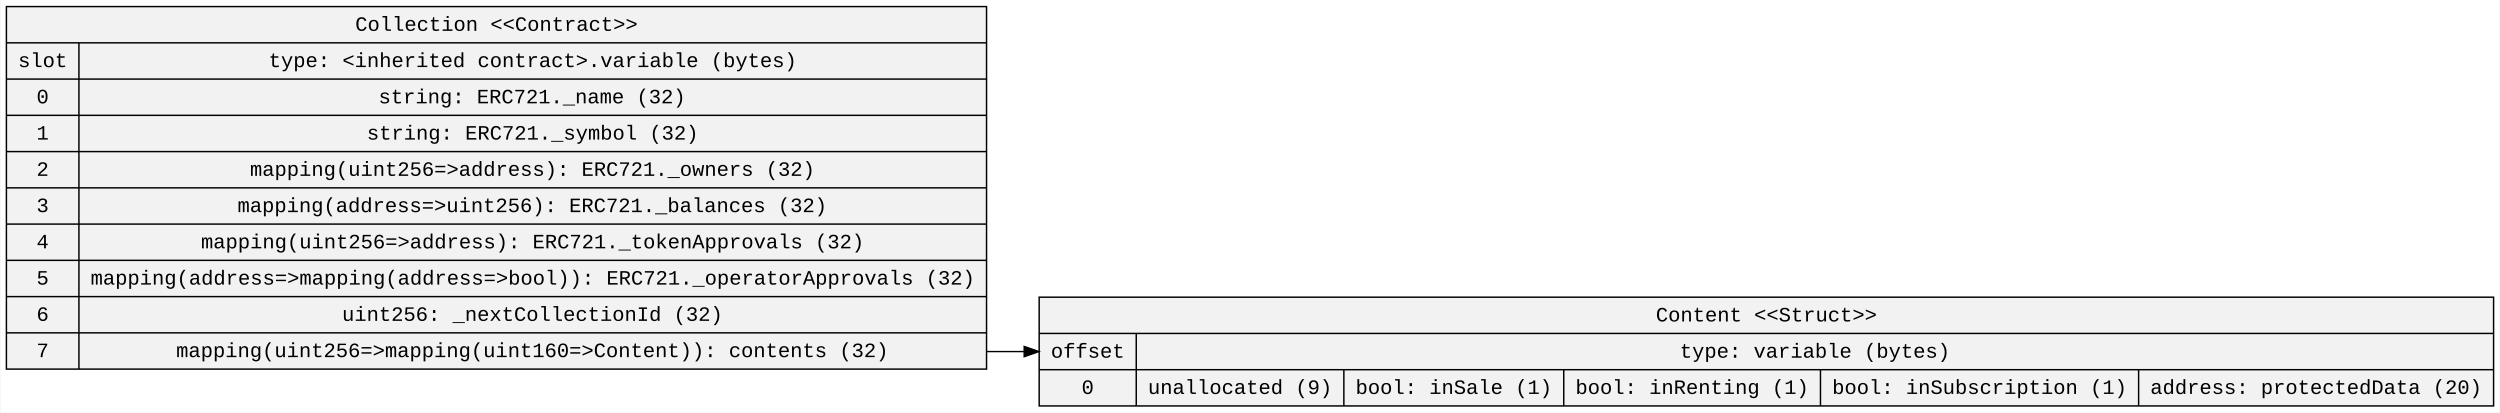
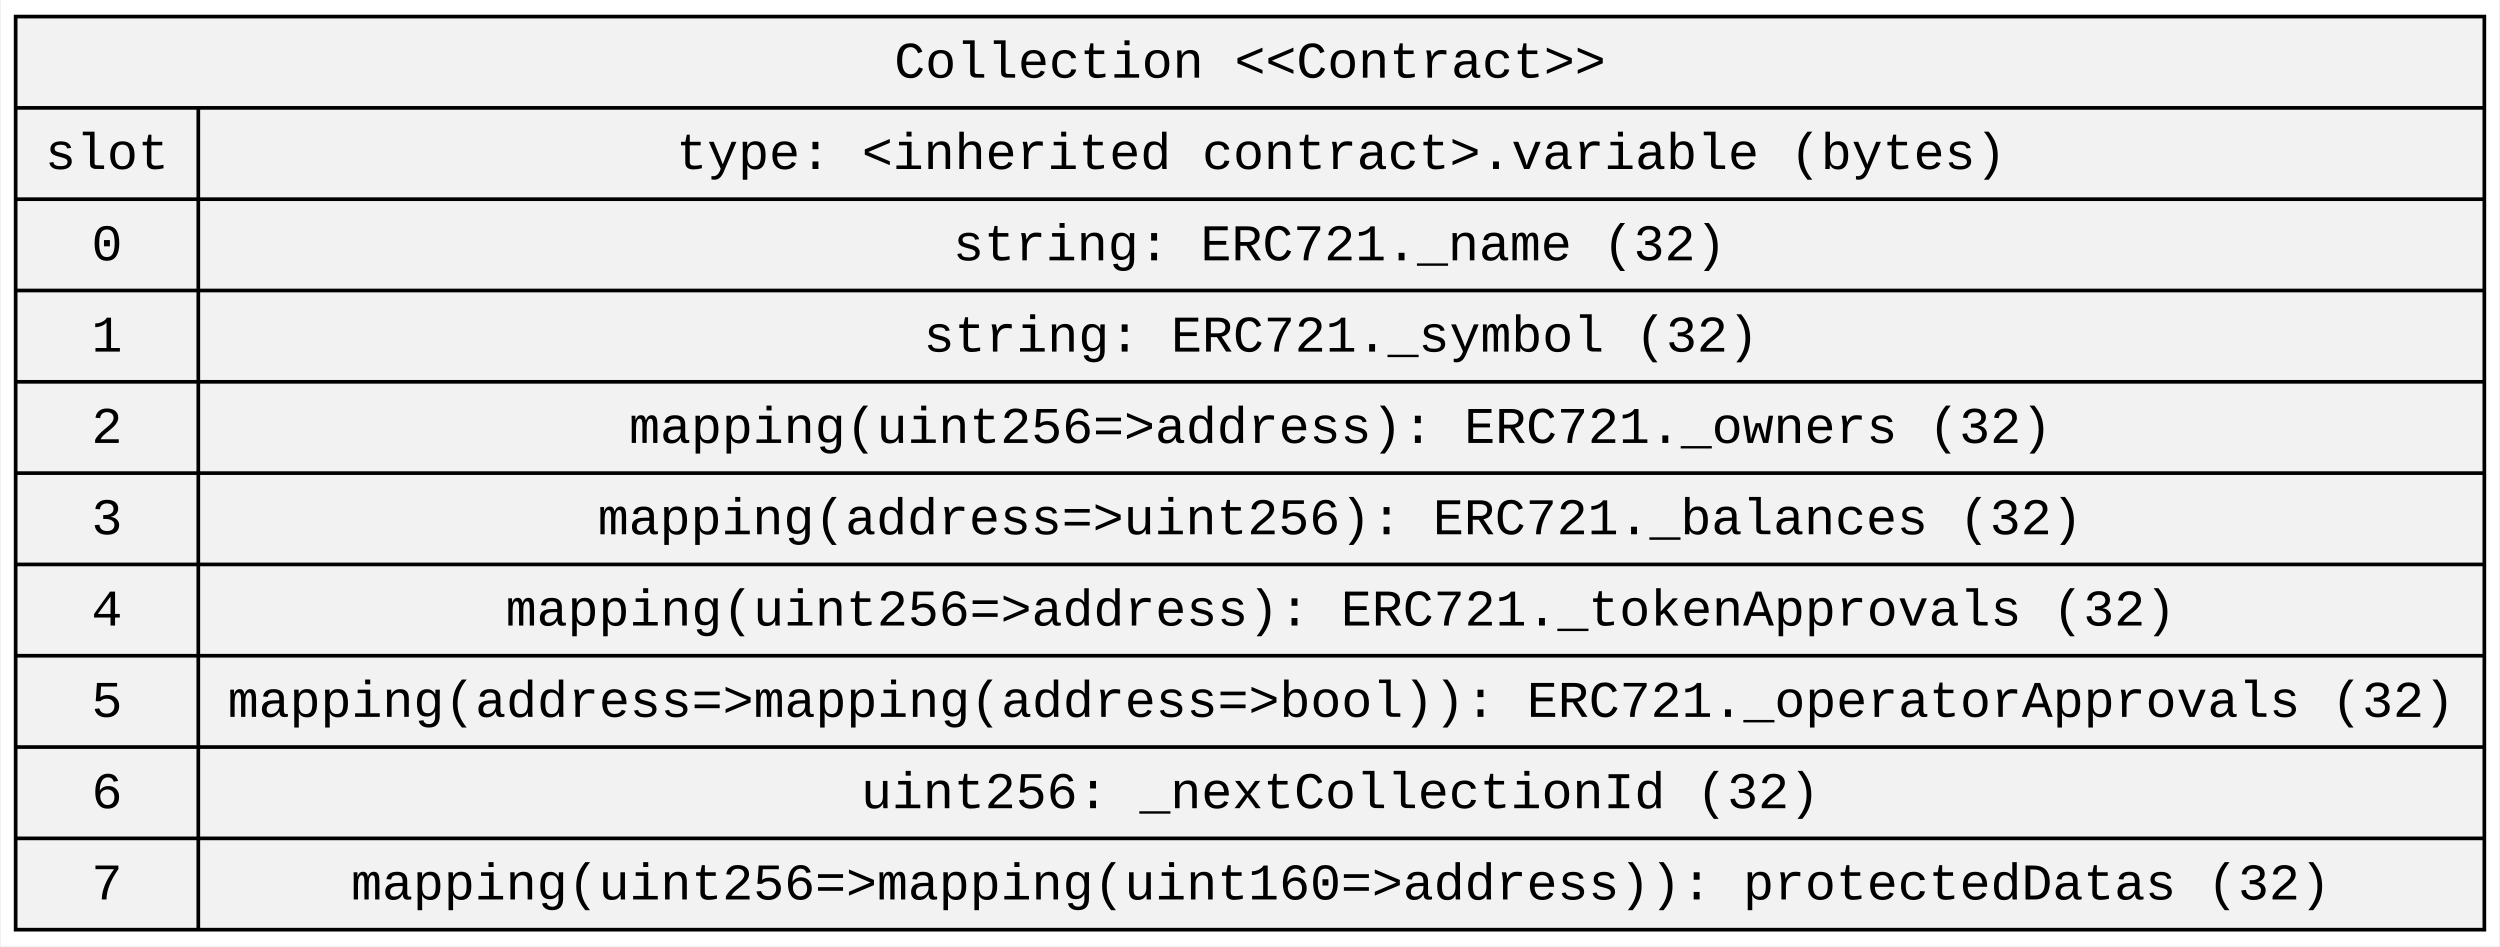
- <svg xmlns="http://www.w3.org/2000/svg" width="1709pt" height="282pt" viewBox="0.00 0.00 1709.45 282.20">
-   <g id="graph0" class="graph" transform="scale(1 1) rotate(0) translate(4 278.2)">
-     <polygon fill="white" stroke="transparent" points="-4,4 -4,-278.2 1705.45,-278.2 1705.45,4 -4,4" />
+ <svg xmlns="http://www.w3.org/2000/svg" width="679pt" height="257pt" viewBox="0.00 0.00 678.50 257.00">
+   <g id="graph0" class="graph" transform="scale(1 1) rotate(0) translate(4 253)">
+     <polygon fill="white" stroke="transparent" points="-4,4 -4,-253 674.5,-253 674.5,4 -4,4" />
    <g id="node1" class="node">
-       <polygon fill="#f2f2f2" stroke="black" points="0,-25.7 0,-273.7 670.5,-273.7 670.5,-25.7 0,-25.7" />
-       <text text-anchor="middle" x="335.25" y="-257.1" font-family="Courier New" font-size="14.00">Collection &lt;&lt;Contract&gt;&gt;</text>
-       <polyline fill="none" stroke="black" points="0,-248.9 670.5,-248.9 " />
-       <text text-anchor="middle" x="24.8" y="-232.3" font-family="Courier New" font-size="14.00">slot</text>
-       <polyline fill="none" stroke="black" points="0,-224.1 49.61,-224.1 " />
-       <text text-anchor="middle" x="24.8" y="-207.5" font-family="Courier New" font-size="14.00">0</text>
-       <polyline fill="none" stroke="black" points="0,-199.3 49.61,-199.3 " />
-       <text text-anchor="middle" x="24.8" y="-182.7" font-family="Courier New" font-size="14.00">1</text>
-       <polyline fill="none" stroke="black" points="0,-174.5 49.61,-174.5 " />
-       <text text-anchor="middle" x="24.8" y="-157.9" font-family="Courier New" font-size="14.00">2</text>
-       <polyline fill="none" stroke="black" points="0,-149.7 49.61,-149.7 " />
-       <text text-anchor="middle" x="24.8" y="-133.1" font-family="Courier New" font-size="14.00">3</text>
-       <polyline fill="none" stroke="black" points="0,-124.9 49.61,-124.9 " />
-       <text text-anchor="middle" x="24.8" y="-108.3" font-family="Courier New" font-size="14.00">4</text>
-       <polyline fill="none" stroke="black" points="0,-100.1 49.61,-100.1 " />
-       <text text-anchor="middle" x="24.8" y="-83.5" font-family="Courier New" font-size="14.00">5</text>
-       <polyline fill="none" stroke="black" points="0,-75.3 49.61,-75.3 " />
-       <text text-anchor="middle" x="24.8" y="-58.7" font-family="Courier New" font-size="14.00">6</text>
-       <polyline fill="none" stroke="black" points="0,-50.5 49.61,-50.5 " />
-       <text text-anchor="middle" x="24.8" y="-33.9" font-family="Courier New" font-size="14.00">7</text>
-       <polyline fill="none" stroke="black" points="49.61,-25.7 49.61,-248.9 " />
-       <text text-anchor="middle" x="360.05" y="-232.3" font-family="Courier New" font-size="14.00">type: &lt;inherited contract&gt;.variable (bytes)</text>
-       <polyline fill="none" stroke="black" points="49.61,-224.1 670.5,-224.1 " />
-       <text text-anchor="middle" x="359.62" y="-207.5" font-family="Courier New" font-size="14.00">string: ERC721._name (32)</text>
-       <polyline fill="none" stroke="black" points="49.61,-199.3 670.5,-199.3 " />
-       <text text-anchor="middle" x="360.02" y="-182.7" font-family="Courier New" font-size="14.00">string: ERC721._symbol (32)</text>
-       <polyline fill="none" stroke="black" points="49.61,-174.5 670.5,-174.5 " />
-       <text text-anchor="middle" x="359.84" y="-157.9" font-family="Courier New" font-size="14.00">mapping(uint256=&gt;address): ERC721._owners (32)</text>
-       <polyline fill="none" stroke="black" points="49.61,-149.7 670.5,-149.7 " />
-       <text text-anchor="middle" x="359.74" y="-133.1" font-family="Courier New" font-size="14.00">mapping(address=&gt;uint256): ERC721._balances (32)</text>
-       <polyline fill="none" stroke="black" points="49.61,-124.9 670.5,-124.9 " />
-       <text text-anchor="middle" x="359.94" y="-108.3" font-family="Courier New" font-size="14.00">mapping(uint256=&gt;address): ERC721._tokenApprovals (32)</text>
-       <polyline fill="none" stroke="black" points="49.61,-100.1 670.5,-100.1 " />
-       <text text-anchor="middle" x="360.05" y="-83.5" font-family="Courier New" font-size="14.00">mapping(address=&gt;mapping(address=&gt;bool)): ERC721._operatorApprovals (32)</text>
-       <polyline fill="none" stroke="black" points="49.61,-75.3 670.5,-75.3 " />
-       <text text-anchor="middle" x="359.83" y="-58.7" font-family="Courier New" font-size="14.00">uint256: _nextCollectionId (32)</text>
-       <polyline fill="none" stroke="black" points="49.61,-50.5 670.5,-50.5 " />
-       <text text-anchor="middle" x="359.75" y="-33.9" font-family="Courier New" font-size="14.00">mapping(uint256=&gt;mapping(uint160=&gt;Content)): contents (32)</text>
-     </g>
-     <g id="node2" class="node">
-       <polygon fill="#f2f2f2" stroke="black" points="706.5,-0.5 706.5,-74.9 1701.45,-74.9 1701.45,-0.5 706.5,-0.5" />
-       <text text-anchor="middle" x="1203.98" y="-58.3" font-family="Courier New" font-size="14.00">Content &lt;&lt;Struct&gt;&gt;</text>
-       <polyline fill="none" stroke="black" points="706.5,-50.1 1701.45,-50.1 " />
-       <text text-anchor="middle" x="739.71" y="-33.5" font-family="Courier New" font-size="14.00">offset</text>
-       <polyline fill="none" stroke="black" points="706.5,-25.3 772.91,-25.3 " />
-       <text text-anchor="middle" x="739.71" y="-8.7" font-family="Courier New" font-size="14.00">0</text>
-       <polyline fill="none" stroke="black" points="772.91,-0.5 772.91,-50.1 " />
-       <text text-anchor="middle" x="1237.18" y="-33.5" font-family="Courier New" font-size="14.00">type: variable (bytes)</text>
-       <polyline fill="none" stroke="black" points="772.91,-25.3 1701.45,-25.3 " />
-       <text text-anchor="middle" x="843.92" y="-8.7" font-family="Courier New" font-size="14.00">unallocated (9)</text>
-       <polyline fill="none" stroke="black" points="914.93,-0.5 914.93,-25.3 " />
-       <text text-anchor="middle" x="990.14" y="-8.7" font-family="Courier New" font-size="14.00">bool: inSale (1)</text>
-       <polyline fill="none" stroke="black" points="1065.35,-0.5 1065.35,-25.3 " />
-       <text text-anchor="middle" x="1153.17" y="-8.7" font-family="Courier New" font-size="14.00">bool: inRenting (1)</text>
-       <polyline fill="none" stroke="black" points="1240.98,-0.5 1240.98,-25.3 " />
-       <text text-anchor="middle" x="1349.8" y="-8.7" font-family="Courier New" font-size="14.00">bool: inSubscription (1)</text>
-       <polyline fill="none" stroke="black" points="1458.61,-0.5 1458.61,-25.3 " />
-       <text text-anchor="middle" x="1580.03" y="-8.7" font-family="Courier New" font-size="14.00">address: protectedData (20)</text>
-     </g>
-     <g id="edge1" class="edge">
-       <path fill="none" stroke="black" d="M670.5,-37.7C678.98,-37.7 687.52,-37.7 696.13,-37.7" />
-       <polygon fill="black" stroke="black" points="696.26,-41.2 706.26,-37.7 696.26,-34.2 696.26,-41.2" />
+       <polygon fill="#f2f2f2" stroke="black" points="0,-0.5 0,-248.5 670.5,-248.5 670.5,-0.5 0,-0.5" />
+       <text text-anchor="middle" x="335.25" y="-231.9" font-family="Courier New" font-size="14.00">Collection &lt;&lt;Contract&gt;&gt;</text>
+       <polyline fill="none" stroke="black" points="0,-223.7 670.5,-223.7 " />
+       <text text-anchor="middle" x="24.8" y="-207.1" font-family="Courier New" font-size="14.00">slot</text>
+       <polyline fill="none" stroke="black" points="0,-198.9 49.61,-198.9 " />
+       <text text-anchor="middle" x="24.8" y="-182.3" font-family="Courier New" font-size="14.00">0</text>
+       <polyline fill="none" stroke="black" points="0,-174.1 49.61,-174.1 " />
+       <text text-anchor="middle" x="24.8" y="-157.5" font-family="Courier New" font-size="14.00">1</text>
+       <polyline fill="none" stroke="black" points="0,-149.3 49.61,-149.3 " />
+       <text text-anchor="middle" x="24.8" y="-132.7" font-family="Courier New" font-size="14.00">2</text>
+       <polyline fill="none" stroke="black" points="0,-124.5 49.61,-124.5 " />
+       <text text-anchor="middle" x="24.8" y="-107.9" font-family="Courier New" font-size="14.00">3</text>
+       <polyline fill="none" stroke="black" points="0,-99.7 49.61,-99.7 " />
+       <text text-anchor="middle" x="24.8" y="-83.1" font-family="Courier New" font-size="14.00">4</text>
+       <polyline fill="none" stroke="black" points="0,-74.9 49.61,-74.9 " />
+       <text text-anchor="middle" x="24.8" y="-58.3" font-family="Courier New" font-size="14.00">5</text>
+       <polyline fill="none" stroke="black" points="0,-50.1 49.61,-50.1 " />
+       <text text-anchor="middle" x="24.8" y="-33.5" font-family="Courier New" font-size="14.00">6</text>
+       <polyline fill="none" stroke="black" points="0,-25.3 49.61,-25.3 " />
+       <text text-anchor="middle" x="24.8" y="-8.7" font-family="Courier New" font-size="14.00">7</text>
+       <polyline fill="none" stroke="black" points="49.61,-0.5 49.61,-223.7 " />
+       <text text-anchor="middle" x="360.05" y="-207.1" font-family="Courier New" font-size="14.00">type: &lt;inherited contract&gt;.variable (bytes)</text>
+       <polyline fill="none" stroke="black" points="49.61,-198.9 670.5,-198.9 " />
+       <text text-anchor="middle" x="359.62" y="-182.3" font-family="Courier New" font-size="14.00">string: ERC721._name (32)</text>
+       <polyline fill="none" stroke="black" points="49.61,-174.1 670.5,-174.1 " />
+       <text text-anchor="middle" x="360.02" y="-157.5" font-family="Courier New" font-size="14.00">string: ERC721._symbol (32)</text>
+       <polyline fill="none" stroke="black" points="49.61,-149.3 670.5,-149.3 " />
+       <text text-anchor="middle" x="359.84" y="-132.7" font-family="Courier New" font-size="14.00">mapping(uint256=&gt;address): ERC721._owners (32)</text>
+       <polyline fill="none" stroke="black" points="49.61,-124.5 670.5,-124.5 " />
+       <text text-anchor="middle" x="359.74" y="-107.9" font-family="Courier New" font-size="14.00">mapping(address=&gt;uint256): ERC721._balances (32)</text>
+       <polyline fill="none" stroke="black" points="49.61,-99.7 670.5,-99.7 " />
+       <text text-anchor="middle" x="359.94" y="-83.1" font-family="Courier New" font-size="14.00">mapping(uint256=&gt;address): ERC721._tokenApprovals (32)</text>
+       <polyline fill="none" stroke="black" points="49.61,-74.9 670.5,-74.9 " />
+       <text text-anchor="middle" x="360.05" y="-58.3" font-family="Courier New" font-size="14.00">mapping(address=&gt;mapping(address=&gt;bool)): ERC721._operatorApprovals (32)</text>
+       <polyline fill="none" stroke="black" points="49.61,-50.1 670.5,-50.1 " />
+       <text text-anchor="middle" x="359.83" y="-33.5" font-family="Courier New" font-size="14.00">uint256: _nextCollectionId (32)</text>
+       <polyline fill="none" stroke="black" points="49.61,-25.3 670.5,-25.3 " />
+       <text text-anchor="middle" x="359.95" y="-8.7" font-family="Courier New" font-size="14.00">mapping(uint256=&gt;mapping(uint160=&gt;address)): protectedDatas (32)</text>
    </g>
  </g>
</svg>
